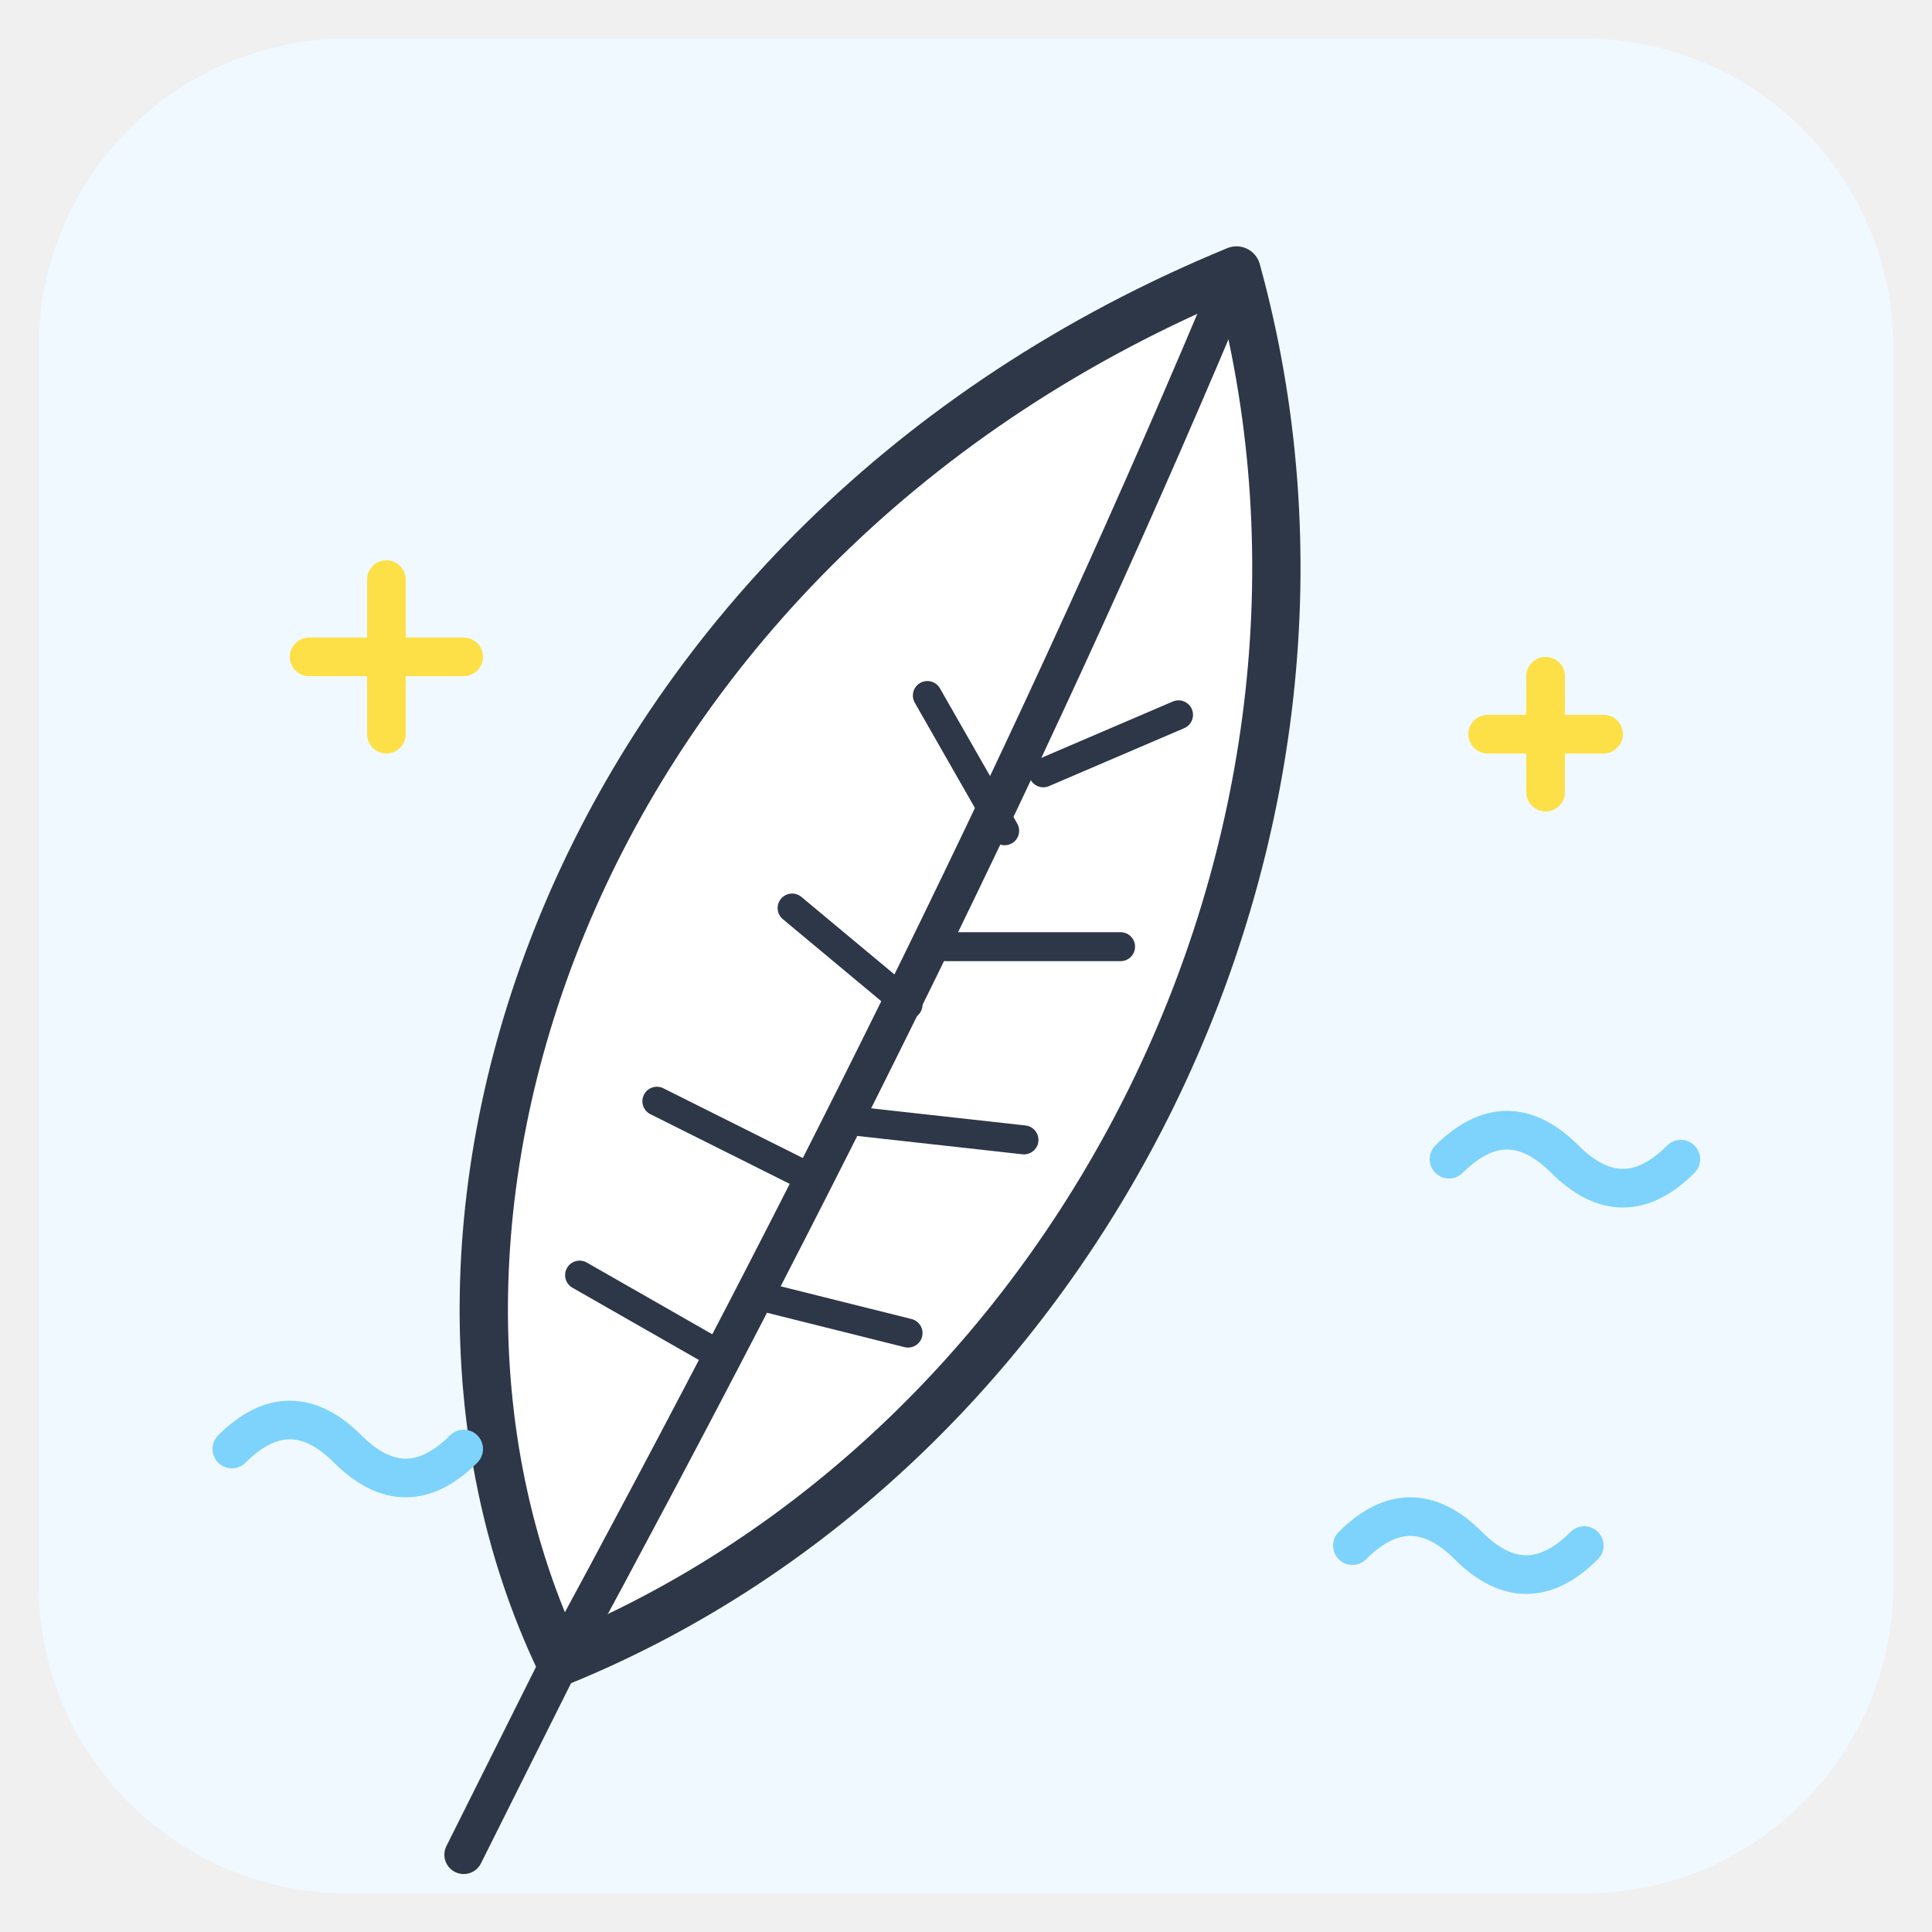
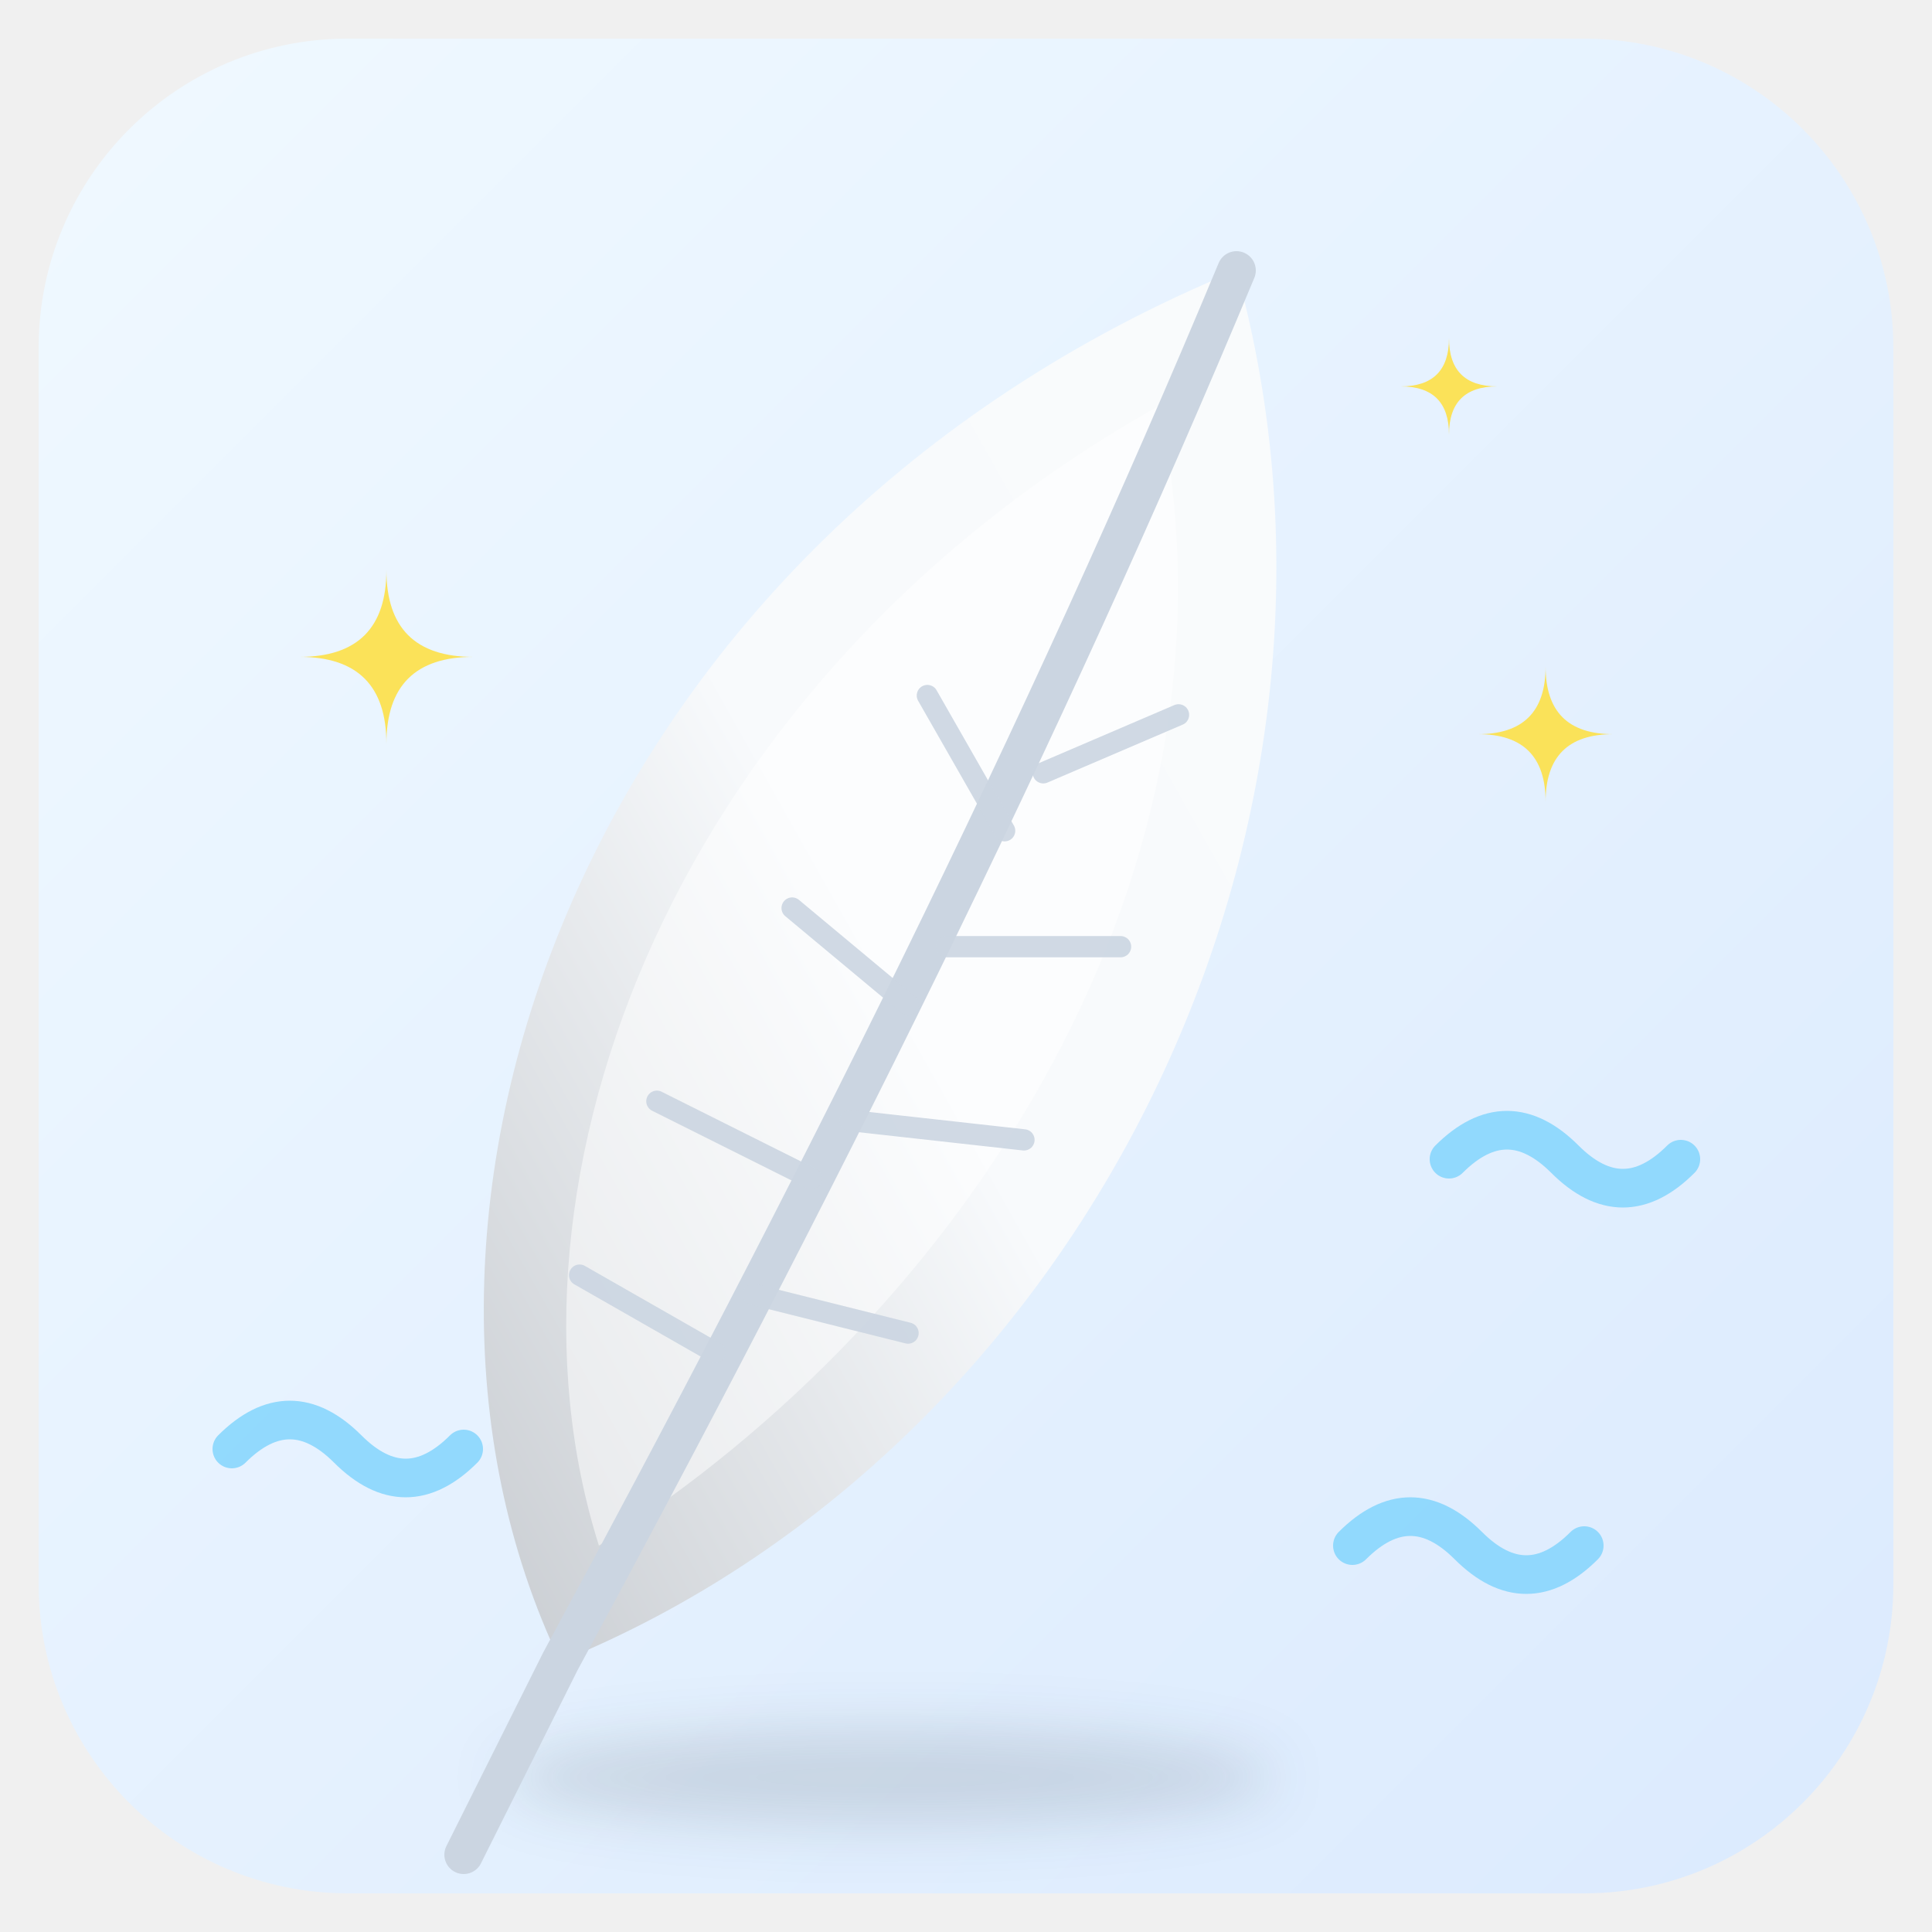
<svg xmlns="http://www.w3.org/2000/svg" viewBox="0 0 200 200" role="img" aria-label="קל">
-   <rect x="4" y="4" width="192" height="192" rx="32" fill="#F0F9FF" />
-   <g stroke="#2D3748" stroke-width="5" stroke-linejoin="round" stroke-linecap="round">
-     <path d="M58 172 C36 126 60 56 128 28 C144 86 112 150 58 172 Z" fill="#fff" />
-     <path d="M48 192 L58 172 C84 124 108 76 128 28" fill="none" stroke-width="4" />
-     <path d="M74 140 L60 132 M84 122 L68 114 M94 104 L82 94 M104 86 L96 72 M78 134 L94 138 M88 116 L106 118 M98 98 L116 98 M108 80 L122 74" fill="none" stroke-width="3" />
-     <path d="M24 150 q6 -6 12 0 t12 0 M150 120 q6 -6 12 0 t12 0 M140 160 q6 -6 12 0 t12 0" fill="none" stroke="#7DD3FC" stroke-width="4" />
-     <path d="M40 60 l0 16 M32 68 l16 0 M160 70 l0 12 M154 76 l12 0" stroke="#FDE047" stroke-width="4" />
-   </g>
+   <defs>
+     <linearGradient id="heavy-light-opposite-g0" x1="0" y1="0" x2="1" y2="1">
+       <stop offset="0" stop-color="#F0F9FF" />
+       <stop offset="1" stop-color="#DBEAFE" />
+     </linearGradient>
+     <linearGradient id="heavy-light-opposite-g1" x1="1" y1="0" x2="0" y2="1">
+       <stop offset="0" stop-color="#f9fbfc" />
+       <stop offset=".5" stop-color="#F8FAFC" />
+       <stop offset="1" stop-color="#c8ccd1" />
+     </linearGradient>
+     <filter id="heavy-light-opposite-blur" x="-30%" y="-60%" width="160%" height="220%">
+       <feGaussianBlur stdDeviation="3" />
+     </filter>
+   </defs>
+   <rect x="4" y="4" width="192" height="192" rx="32" fill="url(#heavy-light-opposite-g0)" />
+   <ellipse cx="92" cy="184" rx="40" ry="5" fill="#1E293B" opacity="0.14" filter="url(#heavy-light-opposite-blur)" />
+   <path d="M58 172 C36 126 60 56 128 28 C144 86 112 150 58 172 Z" fill="url(#heavy-light-opposite-g1)" />
+   <path d="M62 160 C50 122 70 70 120 42 C130 90 100 136 62 160 Z" fill="#fff" opacity=".5" />
+   <path d="M48 192 L58 172 C84 124 108 76 128 28" fill="none" stroke="#CBD5E1" stroke-width="4" stroke-linecap="round" stroke-linejoin="round" />
+   <path d="M74 140 L60 132 M84 122 L68 114 M94 104 L82 94 M104 86 L96 72 M78 134 L94 138 M88 116 L106 118 M98 98 L116 98 M108 80 L122 74" fill="none" stroke="#CBD5E1" stroke-width="2.2" stroke-linecap="round" stroke-linejoin="round" opacity="0.9" />
+   <path d="M24 150 q6 -6 12 0 t12 0 M150 120 q6 -6 12 0 t12 0 M140 160 q6 -6 12 0 t12 0" fill="none" stroke="#7DD3FC" stroke-width="4" stroke-linecap="round" stroke-linejoin="round" opacity="0.8" />
+   <path d="M40 59 Q40 68 49 68 Q40 68 40 77 Q40 68 31 68 Q40 68 40 59Z" fill="#FDE047" opacity="0.9" />
+   <path d="M160 69 Q160 76 167 76 Q160 76 160 83 Q160 76 153 76 Q160 76 160 69Z" fill="#FDE047" opacity="0.9" />
+   <path d="M150 35 Q150 40 155 40 Q150 40 150 45 Q150 40 145 40 Q150 40 150 35Z" fill="#FDE047" opacity="0.9" />
</svg>
